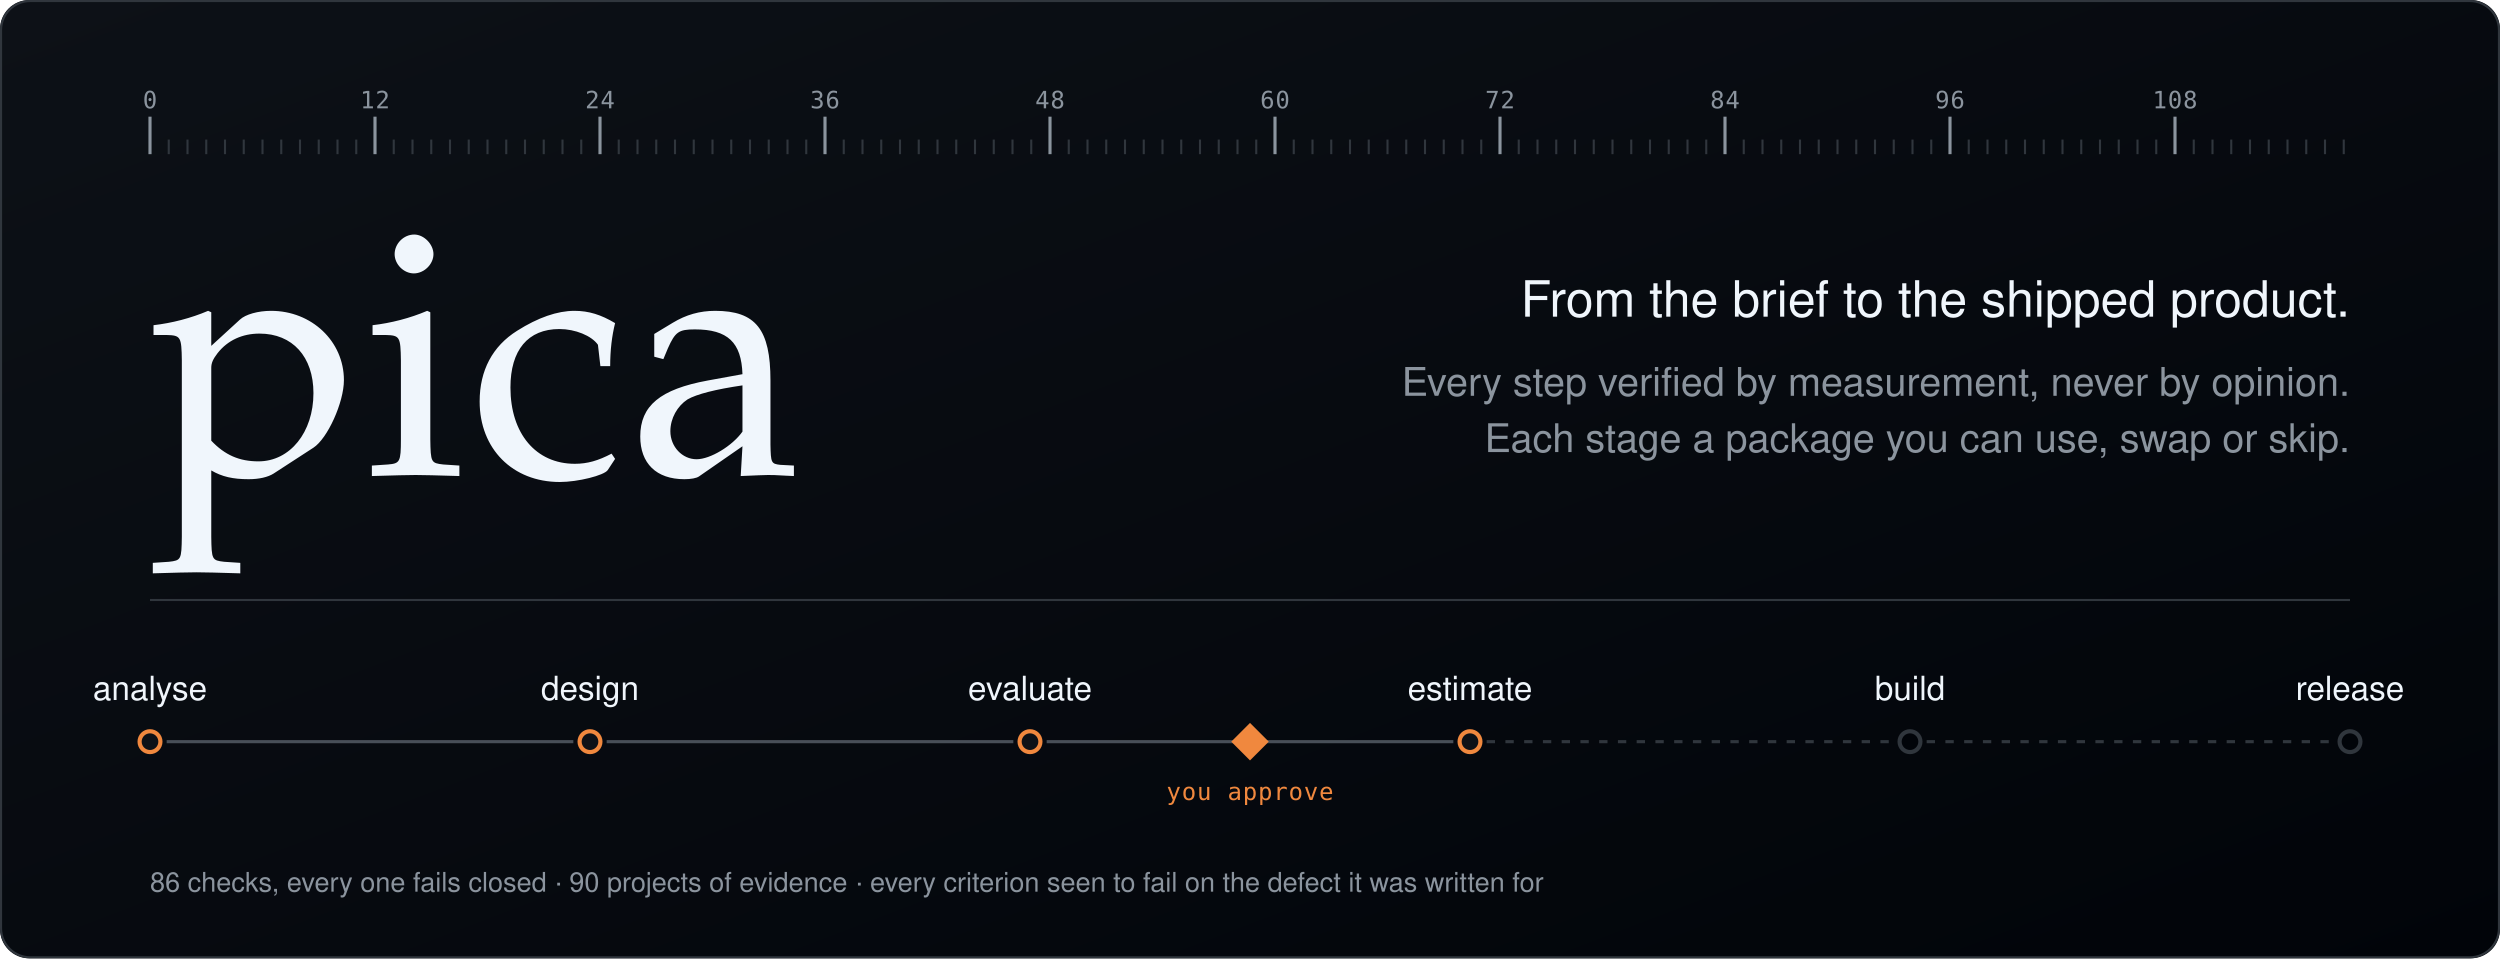
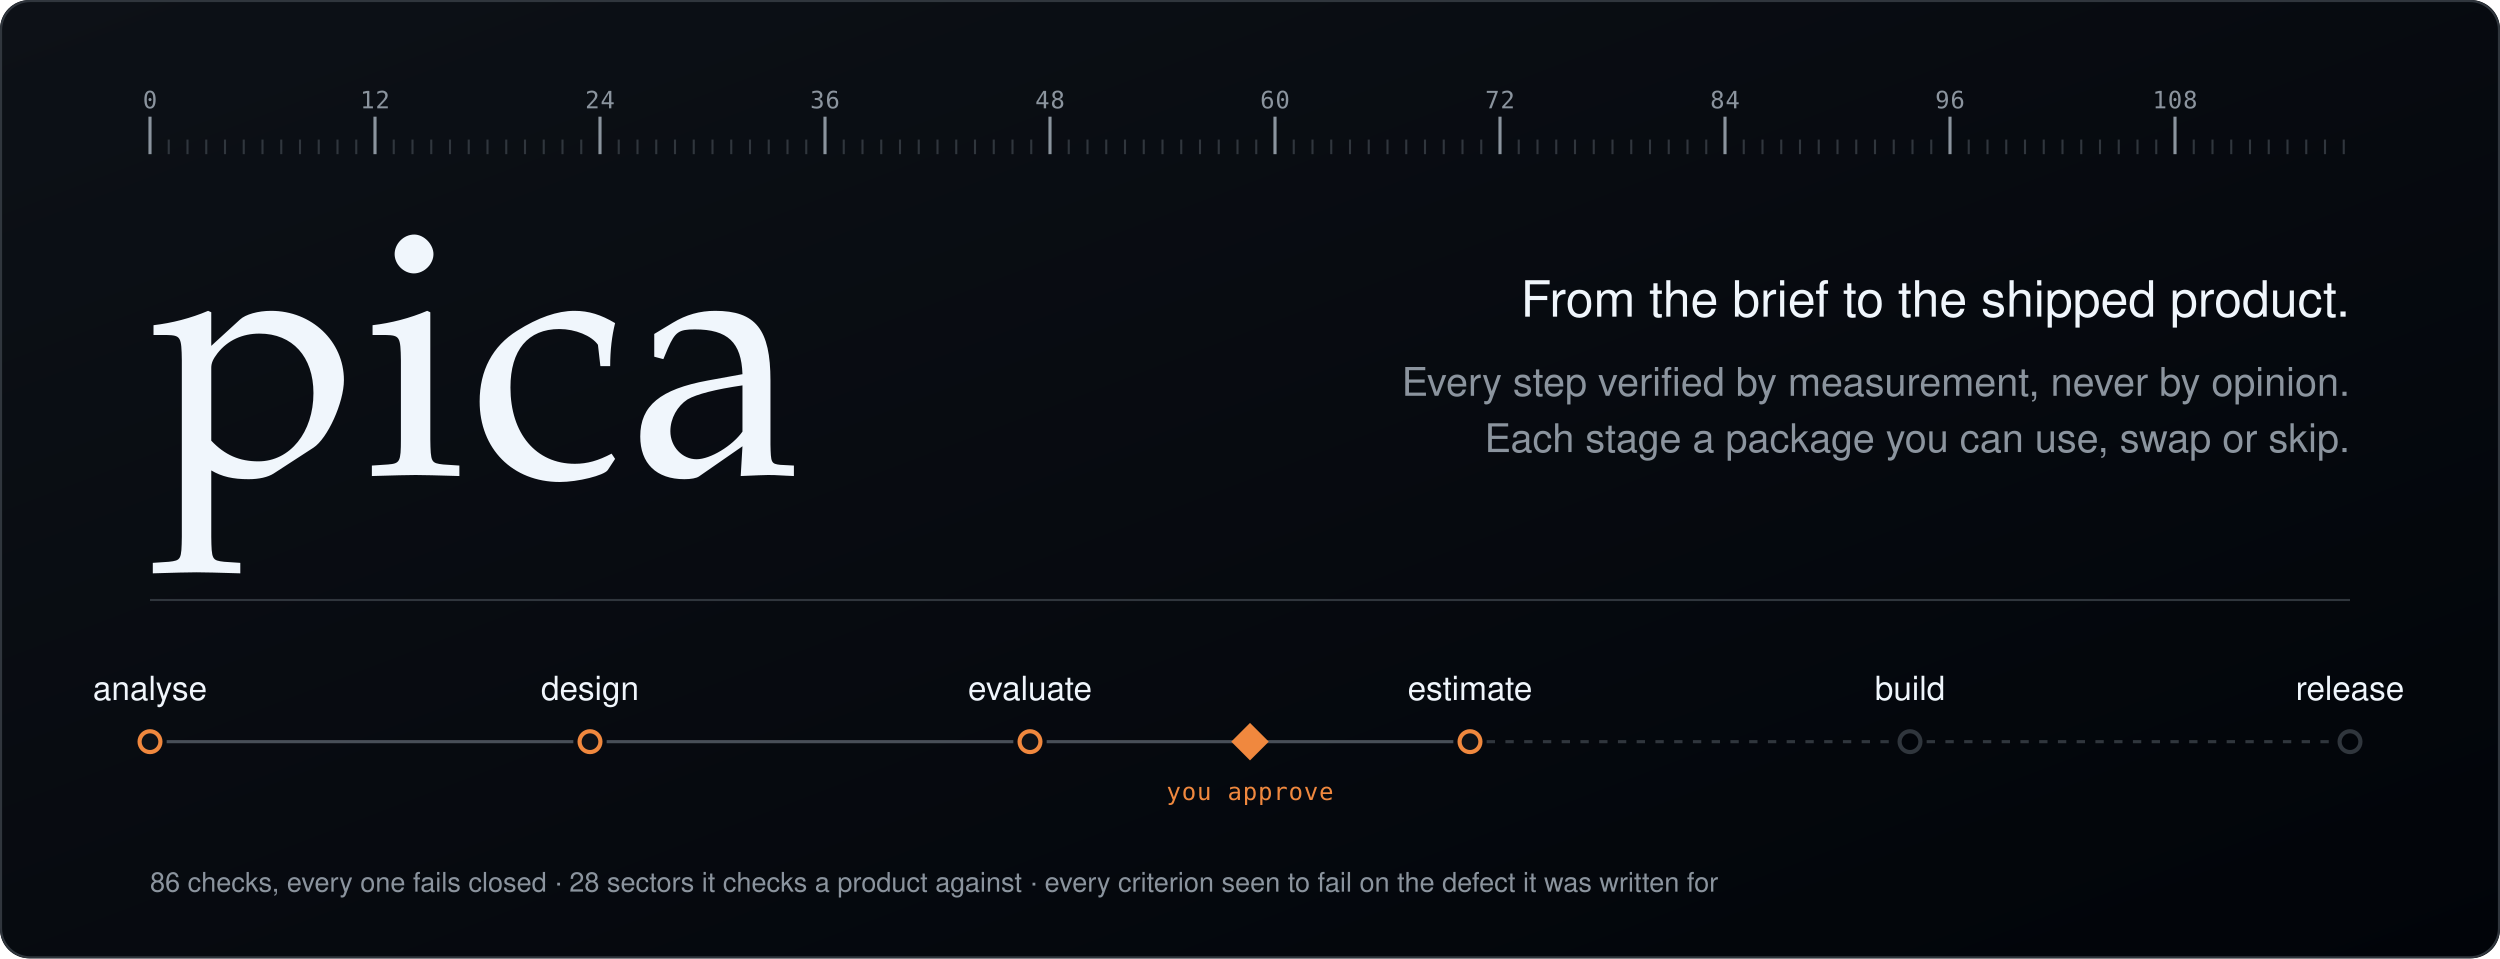
<svg xmlns="http://www.w3.org/2000/svg" viewBox="0 0 1200 460" width="1200" height="460" role="img" aria-label="pica - from the brief to the shipped product. Analyse, research, design in HTML, evaluate, estimate, architect, build and release. Every step verified by measurement, never by opinion.">
  <defs>
    <linearGradient id="bg" x1="0" y1="0" x2="1" y2="1">
      <stop offset="0%" stop-color="#0d1117" />
      <stop offset="100%" stop-color="#010409" />
    </linearGradient>
  </defs>
  <rect x="0" y="0" width="1200" height="460" rx="14" fill="url(#bg)" />
  <rect x="0.5" y="0.5" width="1199" height="459" rx="14" fill="none" stroke="#30363d" stroke-width="1" />
  <g>
    <line x1="72" y1="74" x2="72" y2="56" stroke="#8b949e" stroke-width="1.5" />
    <text x="72" y="52" fill="#8b949e" font-size="11.5" font-family="ui-monospace, SFMono-Regular, Menlo, Consolas, monospace" text-anchor="middle" letter-spacing="0.4">0</text>
    <line x1="81" y1="74" x2="81" y2="67" stroke="#30363d" stroke-width="1" />
    <line x1="90" y1="74" x2="90" y2="67" stroke="#30363d" stroke-width="1" />
    <line x1="99" y1="74" x2="99" y2="67" stroke="#30363d" stroke-width="1" />
    <line x1="108" y1="74" x2="108" y2="67" stroke="#30363d" stroke-width="1" />
    <line x1="117" y1="74" x2="117" y2="67" stroke="#30363d" stroke-width="1" />
    <line x1="126" y1="74" x2="126" y2="67" stroke="#30363d" stroke-width="1" />
    <line x1="135" y1="74" x2="135" y2="67" stroke="#30363d" stroke-width="1" />
    <line x1="144" y1="74" x2="144" y2="67" stroke="#30363d" stroke-width="1" />
    <line x1="153" y1="74" x2="153" y2="67" stroke="#30363d" stroke-width="1" />
    <line x1="162" y1="74" x2="162" y2="67" stroke="#30363d" stroke-width="1" />
    <line x1="171" y1="74" x2="171" y2="67" stroke="#30363d" stroke-width="1" />
    <line x1="180" y1="74" x2="180" y2="56" stroke="#8b949e" stroke-width="1.5" />
    <text x="180" y="52" fill="#8b949e" font-size="11.5" font-family="ui-monospace, SFMono-Regular, Menlo, Consolas, monospace" text-anchor="middle" letter-spacing="0.4">12</text>
    <line x1="189" y1="74" x2="189" y2="67" stroke="#30363d" stroke-width="1" />
    <line x1="198" y1="74" x2="198" y2="67" stroke="#30363d" stroke-width="1" />
    <line x1="207" y1="74" x2="207" y2="67" stroke="#30363d" stroke-width="1" />
    <line x1="216" y1="74" x2="216" y2="67" stroke="#30363d" stroke-width="1" />
    <line x1="225" y1="74" x2="225" y2="67" stroke="#30363d" stroke-width="1" />
    <line x1="234" y1="74" x2="234" y2="67" stroke="#30363d" stroke-width="1" />
    <line x1="243" y1="74" x2="243" y2="67" stroke="#30363d" stroke-width="1" />
    <line x1="252" y1="74" x2="252" y2="67" stroke="#30363d" stroke-width="1" />
    <line x1="261" y1="74" x2="261" y2="67" stroke="#30363d" stroke-width="1" />
    <line x1="270" y1="74" x2="270" y2="67" stroke="#30363d" stroke-width="1" />
    <line x1="279" y1="74" x2="279" y2="67" stroke="#30363d" stroke-width="1" />
    <line x1="288" y1="74" x2="288" y2="56" stroke="#8b949e" stroke-width="1.5" />
    <text x="288" y="52" fill="#8b949e" font-size="11.5" font-family="ui-monospace, SFMono-Regular, Menlo, Consolas, monospace" text-anchor="middle" letter-spacing="0.4">24</text>
    <line x1="297" y1="74" x2="297" y2="67" stroke="#30363d" stroke-width="1" />
    <line x1="306" y1="74" x2="306" y2="67" stroke="#30363d" stroke-width="1" />
    <line x1="315" y1="74" x2="315" y2="67" stroke="#30363d" stroke-width="1" />
    <line x1="324" y1="74" x2="324" y2="67" stroke="#30363d" stroke-width="1" />
    <line x1="333" y1="74" x2="333" y2="67" stroke="#30363d" stroke-width="1" />
    <line x1="342" y1="74" x2="342" y2="67" stroke="#30363d" stroke-width="1" />
    <line x1="351" y1="74" x2="351" y2="67" stroke="#30363d" stroke-width="1" />
    <line x1="360" y1="74" x2="360" y2="67" stroke="#30363d" stroke-width="1" />
    <line x1="369" y1="74" x2="369" y2="67" stroke="#30363d" stroke-width="1" />
    <line x1="378" y1="74" x2="378" y2="67" stroke="#30363d" stroke-width="1" />
    <line x1="387" y1="74" x2="387" y2="67" stroke="#30363d" stroke-width="1" />
    <line x1="396" y1="74" x2="396" y2="56" stroke="#8b949e" stroke-width="1.5" />
    <text x="396" y="52" fill="#8b949e" font-size="11.5" font-family="ui-monospace, SFMono-Regular, Menlo, Consolas, monospace" text-anchor="middle" letter-spacing="0.4">36</text>
    <line x1="405" y1="74" x2="405" y2="67" stroke="#30363d" stroke-width="1" />
    <line x1="414" y1="74" x2="414" y2="67" stroke="#30363d" stroke-width="1" />
    <line x1="423" y1="74" x2="423" y2="67" stroke="#30363d" stroke-width="1" />
    <line x1="432" y1="74" x2="432" y2="67" stroke="#30363d" stroke-width="1" />
    <line x1="441" y1="74" x2="441" y2="67" stroke="#30363d" stroke-width="1" />
    <line x1="450" y1="74" x2="450" y2="67" stroke="#30363d" stroke-width="1" />
    <line x1="459" y1="74" x2="459" y2="67" stroke="#30363d" stroke-width="1" />
    <line x1="468" y1="74" x2="468" y2="67" stroke="#30363d" stroke-width="1" />
    <line x1="477" y1="74" x2="477" y2="67" stroke="#30363d" stroke-width="1" />
    <line x1="486" y1="74" x2="486" y2="67" stroke="#30363d" stroke-width="1" />
    <line x1="495" y1="74" x2="495" y2="67" stroke="#30363d" stroke-width="1" />
    <line x1="504" y1="74" x2="504" y2="56" stroke="#8b949e" stroke-width="1.5" />
    <text x="504" y="52" fill="#8b949e" font-size="11.5" font-family="ui-monospace, SFMono-Regular, Menlo, Consolas, monospace" text-anchor="middle" letter-spacing="0.4">48</text>
    <line x1="513" y1="74" x2="513" y2="67" stroke="#30363d" stroke-width="1" />
    <line x1="522" y1="74" x2="522" y2="67" stroke="#30363d" stroke-width="1" />
    <line x1="531" y1="74" x2="531" y2="67" stroke="#30363d" stroke-width="1" />
    <line x1="540" y1="74" x2="540" y2="67" stroke="#30363d" stroke-width="1" />
    <line x1="549" y1="74" x2="549" y2="67" stroke="#30363d" stroke-width="1" />
    <line x1="558" y1="74" x2="558" y2="67" stroke="#30363d" stroke-width="1" />
    <line x1="567" y1="74" x2="567" y2="67" stroke="#30363d" stroke-width="1" />
    <line x1="576" y1="74" x2="576" y2="67" stroke="#30363d" stroke-width="1" />
    <line x1="585" y1="74" x2="585" y2="67" stroke="#30363d" stroke-width="1" />
    <line x1="594" y1="74" x2="594" y2="67" stroke="#30363d" stroke-width="1" />
    <line x1="603" y1="74" x2="603" y2="67" stroke="#30363d" stroke-width="1" />
    <line x1="612" y1="74" x2="612" y2="56" stroke="#8b949e" stroke-width="1.5" />
    <text x="612" y="52" fill="#8b949e" font-size="11.5" font-family="ui-monospace, SFMono-Regular, Menlo, Consolas, monospace" text-anchor="middle" letter-spacing="0.4">60</text>
    <line x1="621" y1="74" x2="621" y2="67" stroke="#30363d" stroke-width="1" />
    <line x1="630" y1="74" x2="630" y2="67" stroke="#30363d" stroke-width="1" />
    <line x1="639" y1="74" x2="639" y2="67" stroke="#30363d" stroke-width="1" />
    <line x1="648" y1="74" x2="648" y2="67" stroke="#30363d" stroke-width="1" />
    <line x1="657" y1="74" x2="657" y2="67" stroke="#30363d" stroke-width="1" />
    <line x1="666" y1="74" x2="666" y2="67" stroke="#30363d" stroke-width="1" />
    <line x1="675" y1="74" x2="675" y2="67" stroke="#30363d" stroke-width="1" />
    <line x1="684" y1="74" x2="684" y2="67" stroke="#30363d" stroke-width="1" />
    <line x1="693" y1="74" x2="693" y2="67" stroke="#30363d" stroke-width="1" />
    <line x1="702" y1="74" x2="702" y2="67" stroke="#30363d" stroke-width="1" />
    <line x1="711" y1="74" x2="711" y2="67" stroke="#30363d" stroke-width="1" />
    <line x1="720" y1="74" x2="720" y2="56" stroke="#8b949e" stroke-width="1.5" />
    <text x="720" y="52" fill="#8b949e" font-size="11.5" font-family="ui-monospace, SFMono-Regular, Menlo, Consolas, monospace" text-anchor="middle" letter-spacing="0.4">72</text>
    <line x1="729" y1="74" x2="729" y2="67" stroke="#30363d" stroke-width="1" />
    <line x1="738" y1="74" x2="738" y2="67" stroke="#30363d" stroke-width="1" />
    <line x1="747" y1="74" x2="747" y2="67" stroke="#30363d" stroke-width="1" />
    <line x1="756" y1="74" x2="756" y2="67" stroke="#30363d" stroke-width="1" />
    <line x1="765" y1="74" x2="765" y2="67" stroke="#30363d" stroke-width="1" />
    <line x1="774" y1="74" x2="774" y2="67" stroke="#30363d" stroke-width="1" />
    <line x1="783" y1="74" x2="783" y2="67" stroke="#30363d" stroke-width="1" />
    <line x1="792" y1="74" x2="792" y2="67" stroke="#30363d" stroke-width="1" />
    <line x1="801" y1="74" x2="801" y2="67" stroke="#30363d" stroke-width="1" />
    <line x1="810" y1="74" x2="810" y2="67" stroke="#30363d" stroke-width="1" />
    <line x1="819" y1="74" x2="819" y2="67" stroke="#30363d" stroke-width="1" />
    <line x1="828" y1="74" x2="828" y2="56" stroke="#8b949e" stroke-width="1.5" />
    <text x="828" y="52" fill="#8b949e" font-size="11.5" font-family="ui-monospace, SFMono-Regular, Menlo, Consolas, monospace" text-anchor="middle" letter-spacing="0.4">84</text>
    <line x1="837" y1="74" x2="837" y2="67" stroke="#30363d" stroke-width="1" />
    <line x1="846" y1="74" x2="846" y2="67" stroke="#30363d" stroke-width="1" />
    <line x1="855" y1="74" x2="855" y2="67" stroke="#30363d" stroke-width="1" />
    <line x1="864" y1="74" x2="864" y2="67" stroke="#30363d" stroke-width="1" />
    <line x1="873" y1="74" x2="873" y2="67" stroke="#30363d" stroke-width="1" />
    <line x1="882" y1="74" x2="882" y2="67" stroke="#30363d" stroke-width="1" />
    <line x1="891" y1="74" x2="891" y2="67" stroke="#30363d" stroke-width="1" />
    <line x1="900" y1="74" x2="900" y2="67" stroke="#30363d" stroke-width="1" />
    <line x1="909" y1="74" x2="909" y2="67" stroke="#30363d" stroke-width="1" />
    <line x1="918" y1="74" x2="918" y2="67" stroke="#30363d" stroke-width="1" />
    <line x1="927" y1="74" x2="927" y2="67" stroke="#30363d" stroke-width="1" />
    <line x1="936" y1="74" x2="936" y2="56" stroke="#8b949e" stroke-width="1.5" />
    <text x="936" y="52" fill="#8b949e" font-size="11.5" font-family="ui-monospace, SFMono-Regular, Menlo, Consolas, monospace" text-anchor="middle" letter-spacing="0.4">96</text>
    <line x1="945" y1="74" x2="945" y2="67" stroke="#30363d" stroke-width="1" />
    <line x1="954" y1="74" x2="954" y2="67" stroke="#30363d" stroke-width="1" />
    <line x1="963" y1="74" x2="963" y2="67" stroke="#30363d" stroke-width="1" />
    <line x1="972" y1="74" x2="972" y2="67" stroke="#30363d" stroke-width="1" />
    <line x1="981" y1="74" x2="981" y2="67" stroke="#30363d" stroke-width="1" />
    <line x1="990" y1="74" x2="990" y2="67" stroke="#30363d" stroke-width="1" />
    <line x1="999" y1="74" x2="999" y2="67" stroke="#30363d" stroke-width="1" />
    <line x1="1008" y1="74" x2="1008" y2="67" stroke="#30363d" stroke-width="1" />
    <line x1="1017" y1="74" x2="1017" y2="67" stroke="#30363d" stroke-width="1" />
    <line x1="1026" y1="74" x2="1026" y2="67" stroke="#30363d" stroke-width="1" />
    <line x1="1035" y1="74" x2="1035" y2="67" stroke="#30363d" stroke-width="1" />
    <line x1="1044" y1="74" x2="1044" y2="56" stroke="#8b949e" stroke-width="1.5" />
    <text x="1044" y="52" fill="#8b949e" font-size="11.5" font-family="ui-monospace, SFMono-Regular, Menlo, Consolas, monospace" text-anchor="middle" letter-spacing="0.4">108</text>
    <line x1="1053" y1="74" x2="1053" y2="67" stroke="#30363d" stroke-width="1" />
    <line x1="1062" y1="74" x2="1062" y2="67" stroke="#30363d" stroke-width="1" />
    <line x1="1071" y1="74" x2="1071" y2="67" stroke="#30363d" stroke-width="1" />
    <line x1="1080" y1="74" x2="1080" y2="67" stroke="#30363d" stroke-width="1" />
    <line x1="1089" y1="74" x2="1089" y2="67" stroke="#30363d" stroke-width="1" />
    <line x1="1098" y1="74" x2="1098" y2="67" stroke="#30363d" stroke-width="1" />
    <line x1="1107" y1="74" x2="1107" y2="67" stroke="#30363d" stroke-width="1" />
    <line x1="1116" y1="74" x2="1116" y2="67" stroke="#30363d" stroke-width="1" />
    <line x1="1125" y1="74" x2="1125" y2="67" stroke="#30363d" stroke-width="1" />
  </g>
  <text x="72" y="228" fill="#f0f6fc" font-size="168" font-family="Iowan Old Style, Palatino Linotype, Palatino, Georgia, 'Times New Roman', serif" letter-spacing="2">pica</text>
  <text x="1128" y="152" fill="#f0f6fc" font-size="24" font-family="-apple-system, BlinkMacSystemFont, 'Segoe UI', Helvetica, Arial, sans-serif" text-anchor="end">From the brief to the shipped product.</text>
  <text x="1128" y="190" fill="#8b949e" font-size="19" font-family="-apple-system, BlinkMacSystemFont, 'Segoe UI', Helvetica, Arial, sans-serif" text-anchor="end">Every step verified by measurement, never by opinion.</text>
  <text x="1128" y="217" fill="#8b949e" font-size="19" font-family="-apple-system, BlinkMacSystemFont, 'Segoe UI', Helvetica, Arial, sans-serif" text-anchor="end">Each stage a package you can use, swap or skip.</text>
  <line x1="72" y1="288" x2="1128" y2="288" stroke="#30363d" stroke-width="1" />
  <g>
    <line x1="80" y1="356" x2="275.2" y2="356" stroke="#484f58" stroke-width="1.5" />
    <line x1="291.2" y1="356" x2="486.4" y2="356" stroke="#484f58" stroke-width="1.5" />
    <line x1="502.4" y1="356" x2="697.6" y2="356" stroke="#484f58" stroke-width="1.5" />
    <line x1="713.6" y1="356" x2="908.8" y2="356" stroke="#30363d" stroke-width="1.5" stroke-dasharray="4 5" />
    <line x1="924.8" y1="356" x2="1120" y2="356" stroke="#30363d" stroke-width="1.5" stroke-dasharray="4 5" />
    <circle cx="72" cy="356" r="5" fill="#0d1117" stroke="#f0883e" stroke-width="2" />
    <text x="72" y="336" fill="#f0f6fc" font-size="16" font-family="-apple-system, BlinkMacSystemFont, 'Segoe UI', Helvetica, Arial, sans-serif" text-anchor="middle">analyse</text>
    <circle cx="283.2" cy="356" r="5" fill="#0d1117" stroke="#f0883e" stroke-width="2" />
    <text x="283.2" y="336" fill="#f0f6fc" font-size="16" font-family="-apple-system, BlinkMacSystemFont, 'Segoe UI', Helvetica, Arial, sans-serif" text-anchor="middle">design</text>
    <circle cx="494.4" cy="356" r="5" fill="#0d1117" stroke="#f0883e" stroke-width="2" />
    <text x="494.4" y="336" fill="#f0f6fc" font-size="16" font-family="-apple-system, BlinkMacSystemFont, 'Segoe UI', Helvetica, Arial, sans-serif" text-anchor="middle">evaluate</text>
    <circle cx="705.6" cy="356" r="5" fill="#0d1117" stroke="#f0883e" stroke-width="2" />
    <text x="705.6" y="336" fill="#f0f6fc" font-size="16" font-family="-apple-system, BlinkMacSystemFont, 'Segoe UI', Helvetica, Arial, sans-serif" text-anchor="middle">estimate</text>
    <circle cx="916.8" cy="356" r="5" fill="#010409" stroke="#30363d" stroke-width="2" />
    <text x="916.8" y="336" fill="#f0f6fc" font-size="16" font-family="-apple-system, BlinkMacSystemFont, 'Segoe UI', Helvetica, Arial, sans-serif" text-anchor="middle">build</text>
    <circle cx="1128" cy="356" r="5" fill="#010409" stroke="#30363d" stroke-width="2" />
    <text x="1128" y="336" fill="#f0f6fc" font-size="16" font-family="-apple-system, BlinkMacSystemFont, 'Segoe UI', Helvetica, Arial, sans-serif" text-anchor="middle">release</text>
    <path d="M 600 347 L 609 356 L 600 365 L 591 356 Z" fill="#f0883e" />
    <text x="600" y="384" fill="#f0883e" font-size="11.5" font-family="ui-monospace, SFMono-Regular, Menlo, Consolas, monospace" text-anchor="middle" letter-spacing="0.4">you approve</text>
  </g>
-   <text x="72" y="428" fill="#8b949e" font-size="13" font-family="-apple-system, BlinkMacSystemFont, 'Segoe UI', Helvetica, Arial, sans-serif">86 checks, every one fails closed  ·  90 projects of evidence  ·  every criterion seen to fail on the defect it was written for</text>
+   <text x="72" y="428" fill="#8b949e" font-size="13" font-family="-apple-system, BlinkMacSystemFont, 'Segoe UI', Helvetica, Arial, sans-serif">86 checks, every one fails closed  ·  28 sectors it checks a product against  ·  every criterion seen to fail on the defect it was written for</text>
</svg>
